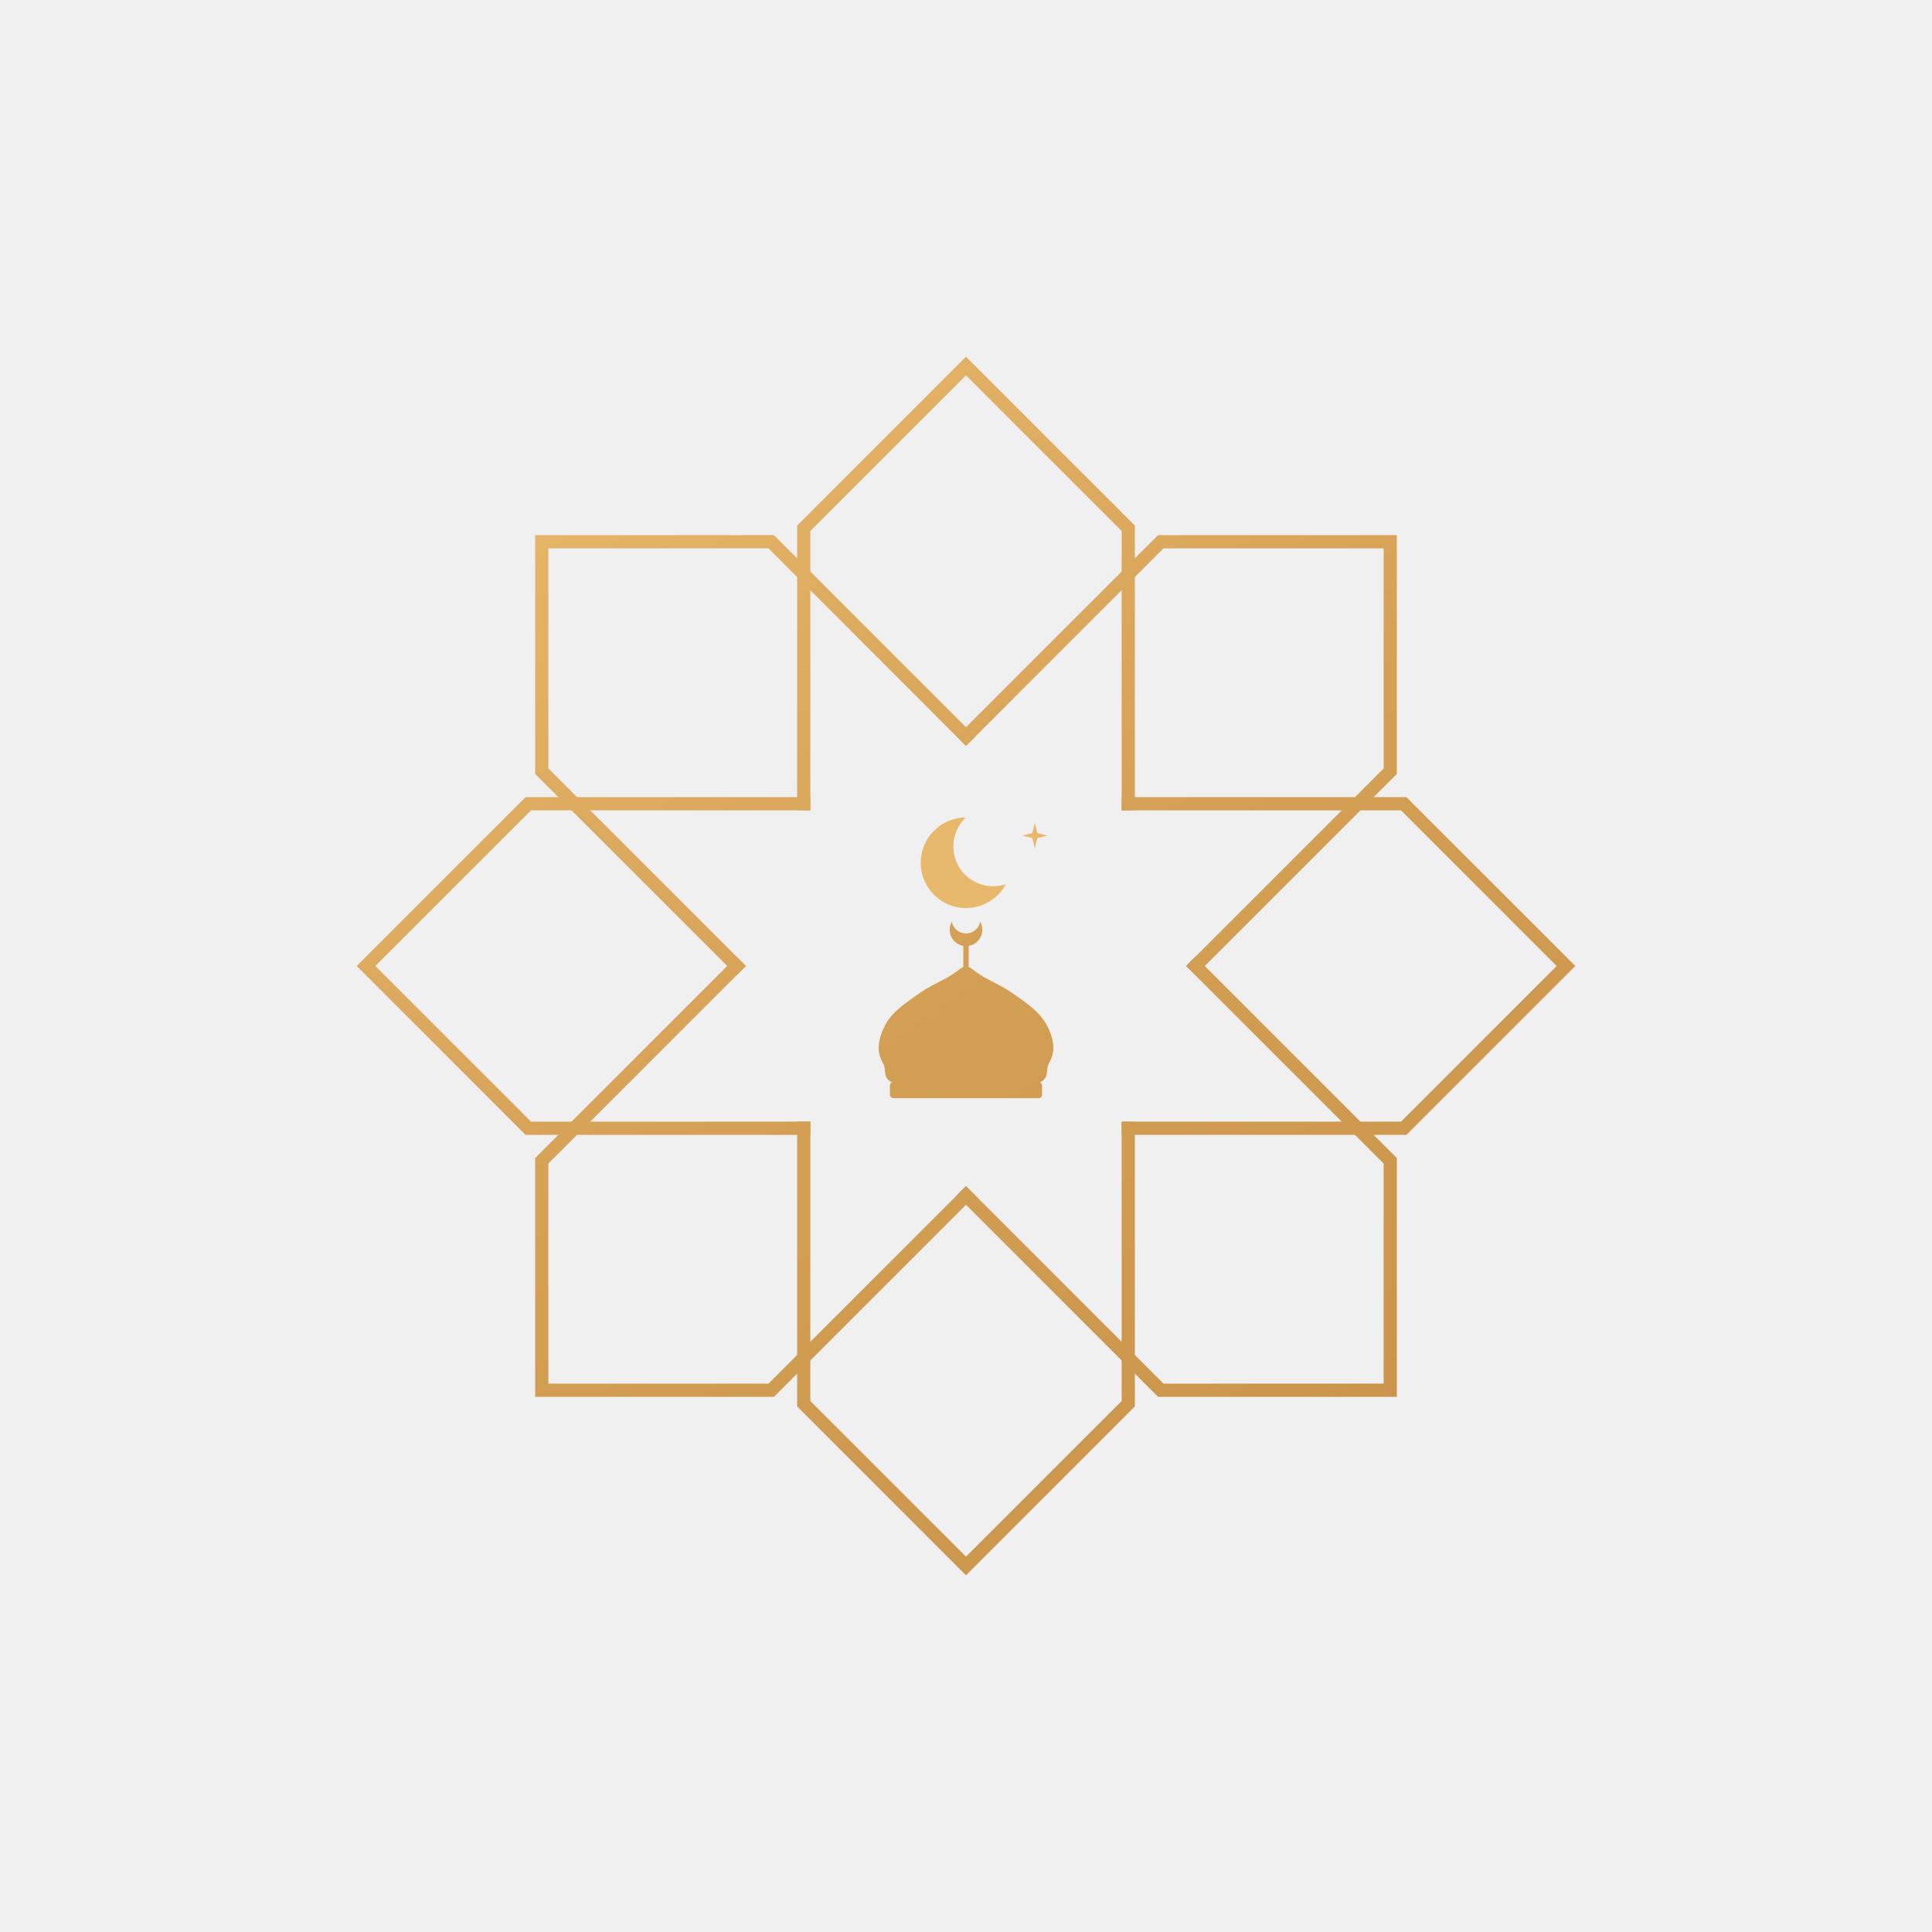
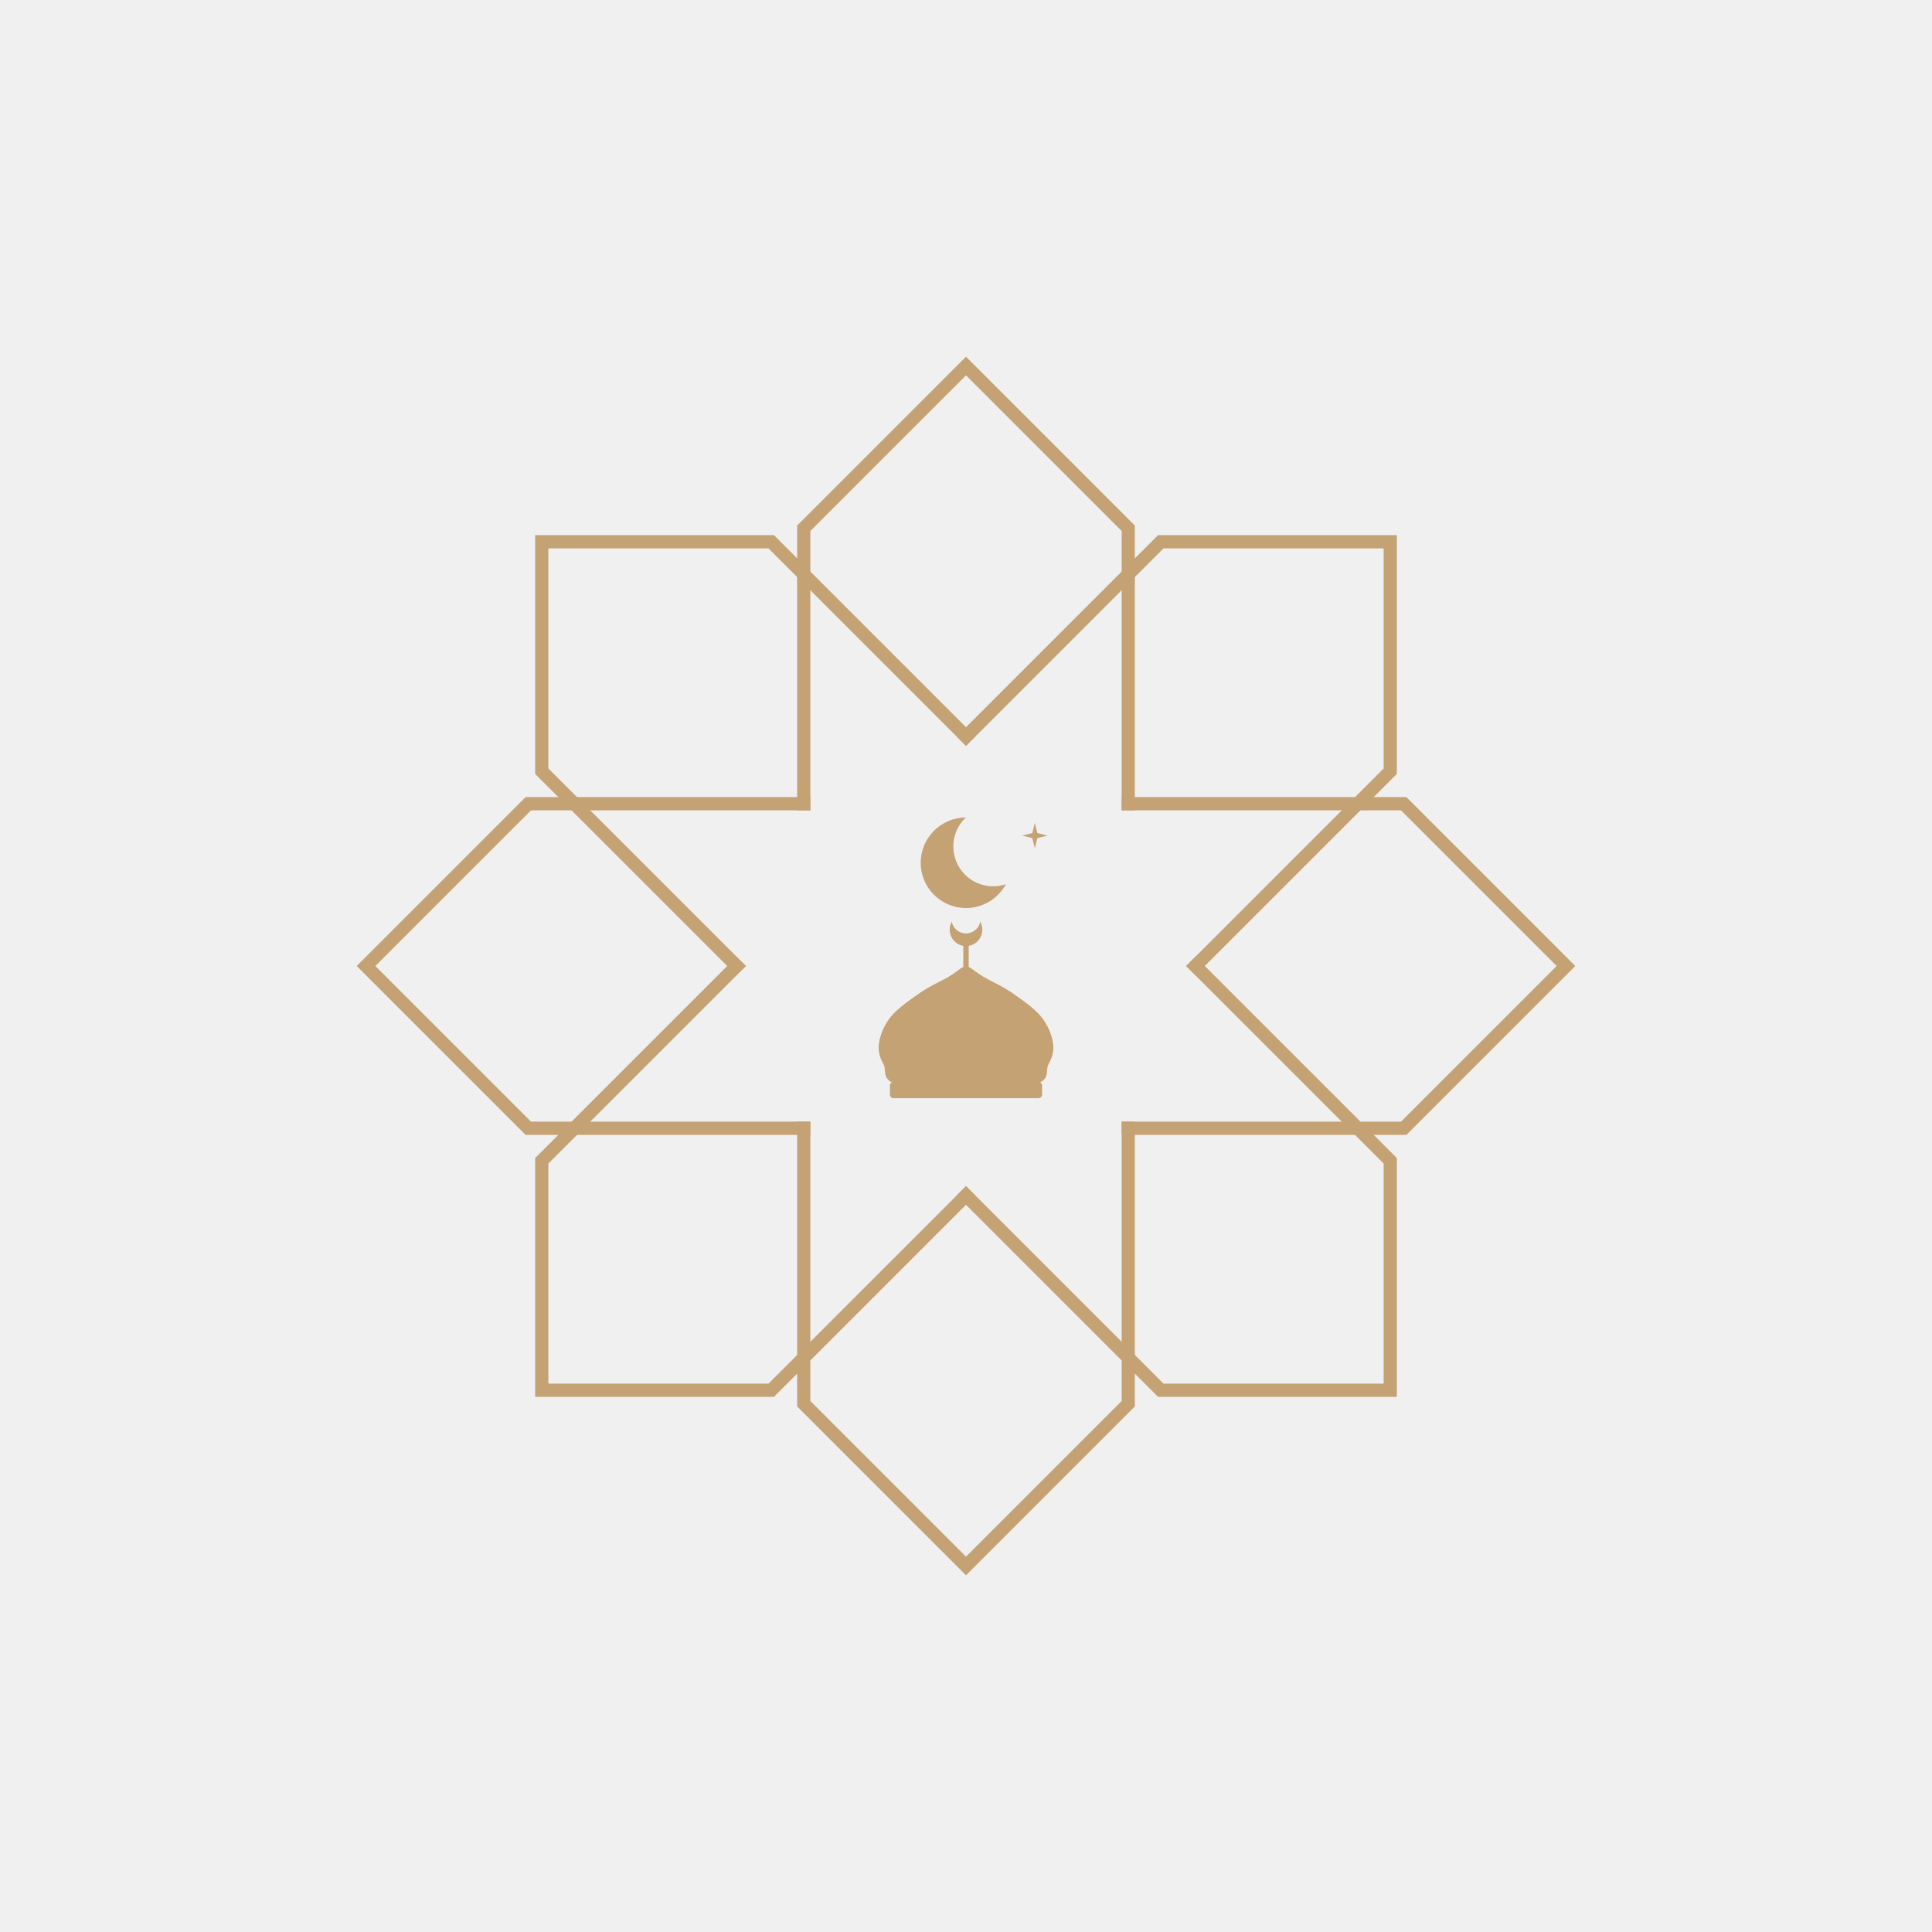
<svg xmlns="http://www.w3.org/2000/svg" width="1024" height="1024" viewBox="0 0 1024 1024">
  <defs>
-     <linearGradient id="gold" gradientUnits="userSpaceOnUse" x1="300" y1="200" x2="724" y2="824">
-       <stop offset="0.000" stop-color="#E8B86D" />
-       <stop offset="0.500" stop-color="#D4A055" />
-       <stop offset="1.000" stop-color="#C9944A" />
-     </linearGradient>
    <mask id="fin">
      <rect width="1024" height="1024" fill="#fff" />
      <circle cx="512" cy="492" r="8" fill="#000" />
    </mask>
    <mask id="moon">
      <rect width="1024" height="1024" fill="#fff" />
      <circle cx="527" cy="452" r="22" fill="#000" />
    </mask>
  </defs>
-   <polyline points="426.00,426.00 426.00,280.00 512.00,194.00 598.00,280.00 598.00,426.00" fill="none" stroke="url(#gold)" stroke-width="7" stroke-linejoin="miter" stroke-linecap="square" />
-   <polyline points="512.00,390.38 615.24,287.14 736.86,287.14 736.86,408.76 633.62,512.00" fill="none" stroke="url(#gold)" stroke-width="7" stroke-linejoin="miter" stroke-linecap="square" />
-   <polyline points="598.00,426.00 744.00,426.00 830.00,512.00 744.00,598.00 598.00,598.00" fill="none" stroke="url(#gold)" stroke-width="7" stroke-linejoin="miter" stroke-linecap="square" />
-   <polyline points="633.62,512.00 736.86,615.24 736.86,736.86 615.24,736.86 512.00,633.62" fill="none" stroke="url(#gold)" stroke-width="7" stroke-linejoin="miter" stroke-linecap="square" />
-   <polyline points="598.00,598.00 598.00,744.00 512.00,830.00 426.00,744.00 426.00,598.00" fill="none" stroke="url(#gold)" stroke-width="7" stroke-linejoin="miter" stroke-linecap="square" />
-   <polyline points="512.00,633.62 408.76,736.86 287.14,736.86 287.14,615.24 390.38,512.00" fill="none" stroke="url(#gold)" stroke-width="7" stroke-linejoin="miter" stroke-linecap="square" />
-   <polyline points="426.00,598.00 280.00,598.00 194.00,512.00 280.00,426.00 426.00,426.00" fill="none" stroke="url(#gold)" stroke-width="7" stroke-linejoin="miter" stroke-linecap="square" />
-   <polyline points="390.38,512.00 287.14,408.76 287.14,287.14 408.76,287.14 512.00,390.38" fill="none" stroke="url(#gold)" stroke-width="7" stroke-linejoin="miter" stroke-linecap="square" />
+   <polyline points="426.00,426.00 426.00,280.00 512.00,194.00 598.00,280.00 598.00,426.00" fill="none" stroke="#C4A274" stroke-width="7" stroke-linejoin="miter" stroke-linecap="square" />
+   <polyline points="512.00,390.38 615.24,287.14 736.86,287.14 736.86,408.76 633.62,512.00" fill="none" stroke="#C4A274" stroke-width="7" stroke-linejoin="miter" stroke-linecap="square" />
+   <polyline points="598.00,426.00 744.00,426.00 830.00,512.00 744.00,598.00 598.00,598.00" fill="none" stroke="#C4A274" stroke-width="7" stroke-linejoin="miter" stroke-linecap="square" />
+   <polyline points="633.62,512.00 736.86,615.24 736.86,736.86 615.24,736.86 512.00,633.62" fill="none" stroke="#C4A274" stroke-width="7" stroke-linejoin="miter" stroke-linecap="square" />
+   <polyline points="598.00,598.00 598.00,744.00 512.00,830.00 426.00,744.00 426.00,598.00" fill="none" stroke="#C4A274" stroke-width="7" stroke-linejoin="miter" stroke-linecap="square" />
+   <polyline points="512.00,633.62 408.76,736.86 287.14,736.86 287.14,615.24 390.38,512.00" fill="none" stroke="#C4A274" stroke-width="7" stroke-linejoin="miter" stroke-linecap="square" />
+   <polyline points="426.00,598.00 280.00,598.00 194.00,512.00 280.00,426.00 426.00,426.00" fill="none" stroke="#C4A274" stroke-width="7" stroke-linejoin="miter" stroke-linecap="square" />
+   <polyline points="390.38,512.00 287.14,408.76 287.14,287.14 408.76,287.14 512.00,390.38" fill="none" stroke="#C4A274" stroke-width="7" stroke-linejoin="miter" stroke-linecap="square" />
  <g transform="translate(512 512) scale(0.96) translate(-512 -518)">
-     <path d="M477.44,584.00 C464.08,582.02 468.64,576.08 466.40,572.12 C464.16,568.16 463.28,564.64 464.00,560.24 C464.72,555.84 466.88,550.34 470.72,545.72 C474.56,541.10 481.76,536.15 487.04,532.52 C492.32,528.89 498.64,526.20 502.40,523.94 C506.16,521.69 508.00,519.98 509.60,518.99 C511.20,518.00 511.20,518.33 512.00,518.00 C512.80,518.33 512.80,518.00 514.40,518.99 C516.00,519.98 517.84,521.69 521.60,523.94 C525.36,526.20 531.68,528.89 536.96,532.52 C542.24,536.15 549.44,541.10 553.28,545.72 C557.12,550.34 559.28,555.84 560.00,560.24 C560.72,564.64 559.84,568.16 557.60,572.12 C555.36,576.08 559.92,582.02 546.56,584.00 C533.20,585.98 490.80,585.98 477.44,584.00 Z" fill="url(#gold)" />
-     <rect x="470" y="582" width="84" height="9" rx="2" fill="url(#gold)" />
-     <rect x="510.5" y="502" width="3" height="17" fill="url(#gold)" />
-     <circle cx="512" cy="498" r="9" fill="url(#gold)" mask="url(#fin)" />
-     <circle cx="512" cy="461" r="25" fill="#E8B86D" mask="url(#moon)" />
-     <polygon points="550.00,439.00 551.39,444.61 557.00,446.00 551.39,447.39 550.00,453.00 548.61,447.39 543.00,446.00 548.61,444.61" fill="#E8B86D" />
+     <path d="M477.44,584.00 C464.08,582.02 468.64,576.08 466.40,572.12 C464.16,568.16 463.28,564.64 464.00,560.24 C464.72,555.84 466.88,550.34 470.72,545.72 C474.56,541.10 481.76,536.15 487.04,532.52 C492.32,528.89 498.64,526.20 502.40,523.94 C506.16,521.69 508.00,519.98 509.60,518.99 C511.20,518.00 511.20,518.33 512.00,518.00 C512.80,518.33 512.80,518.00 514.40,518.99 C516.00,519.98 517.84,521.69 521.60,523.94 C525.36,526.20 531.68,528.89 536.96,532.52 C542.24,536.15 549.44,541.10 553.28,545.72 C557.12,550.34 559.28,555.84 560.00,560.24 C560.72,564.64 559.84,568.16 557.60,572.12 C555.36,576.08 559.92,582.02 546.56,584.00 C533.20,585.98 490.80,585.98 477.44,584.00 Z" fill="#C4A274" />
+     <rect x="470" y="582" width="84" height="9" rx="2" fill="#C4A274" />
+     <rect x="510.5" y="502" width="3" height="17" fill="#C4A274" />
+     <circle cx="512" cy="498" r="9" fill="#C4A274" mask="url(#fin)" />
+     <circle cx="512" cy="461" r="25" fill="#C4A274" mask="url(#moon)" />
+     <polygon points="550.00,439.00 551.39,444.61 557.00,446.00 551.39,447.39 550.00,453.00 548.61,447.39 543.00,446.00 548.61,444.61" fill="#C4A274" />
  </g>
</svg>
